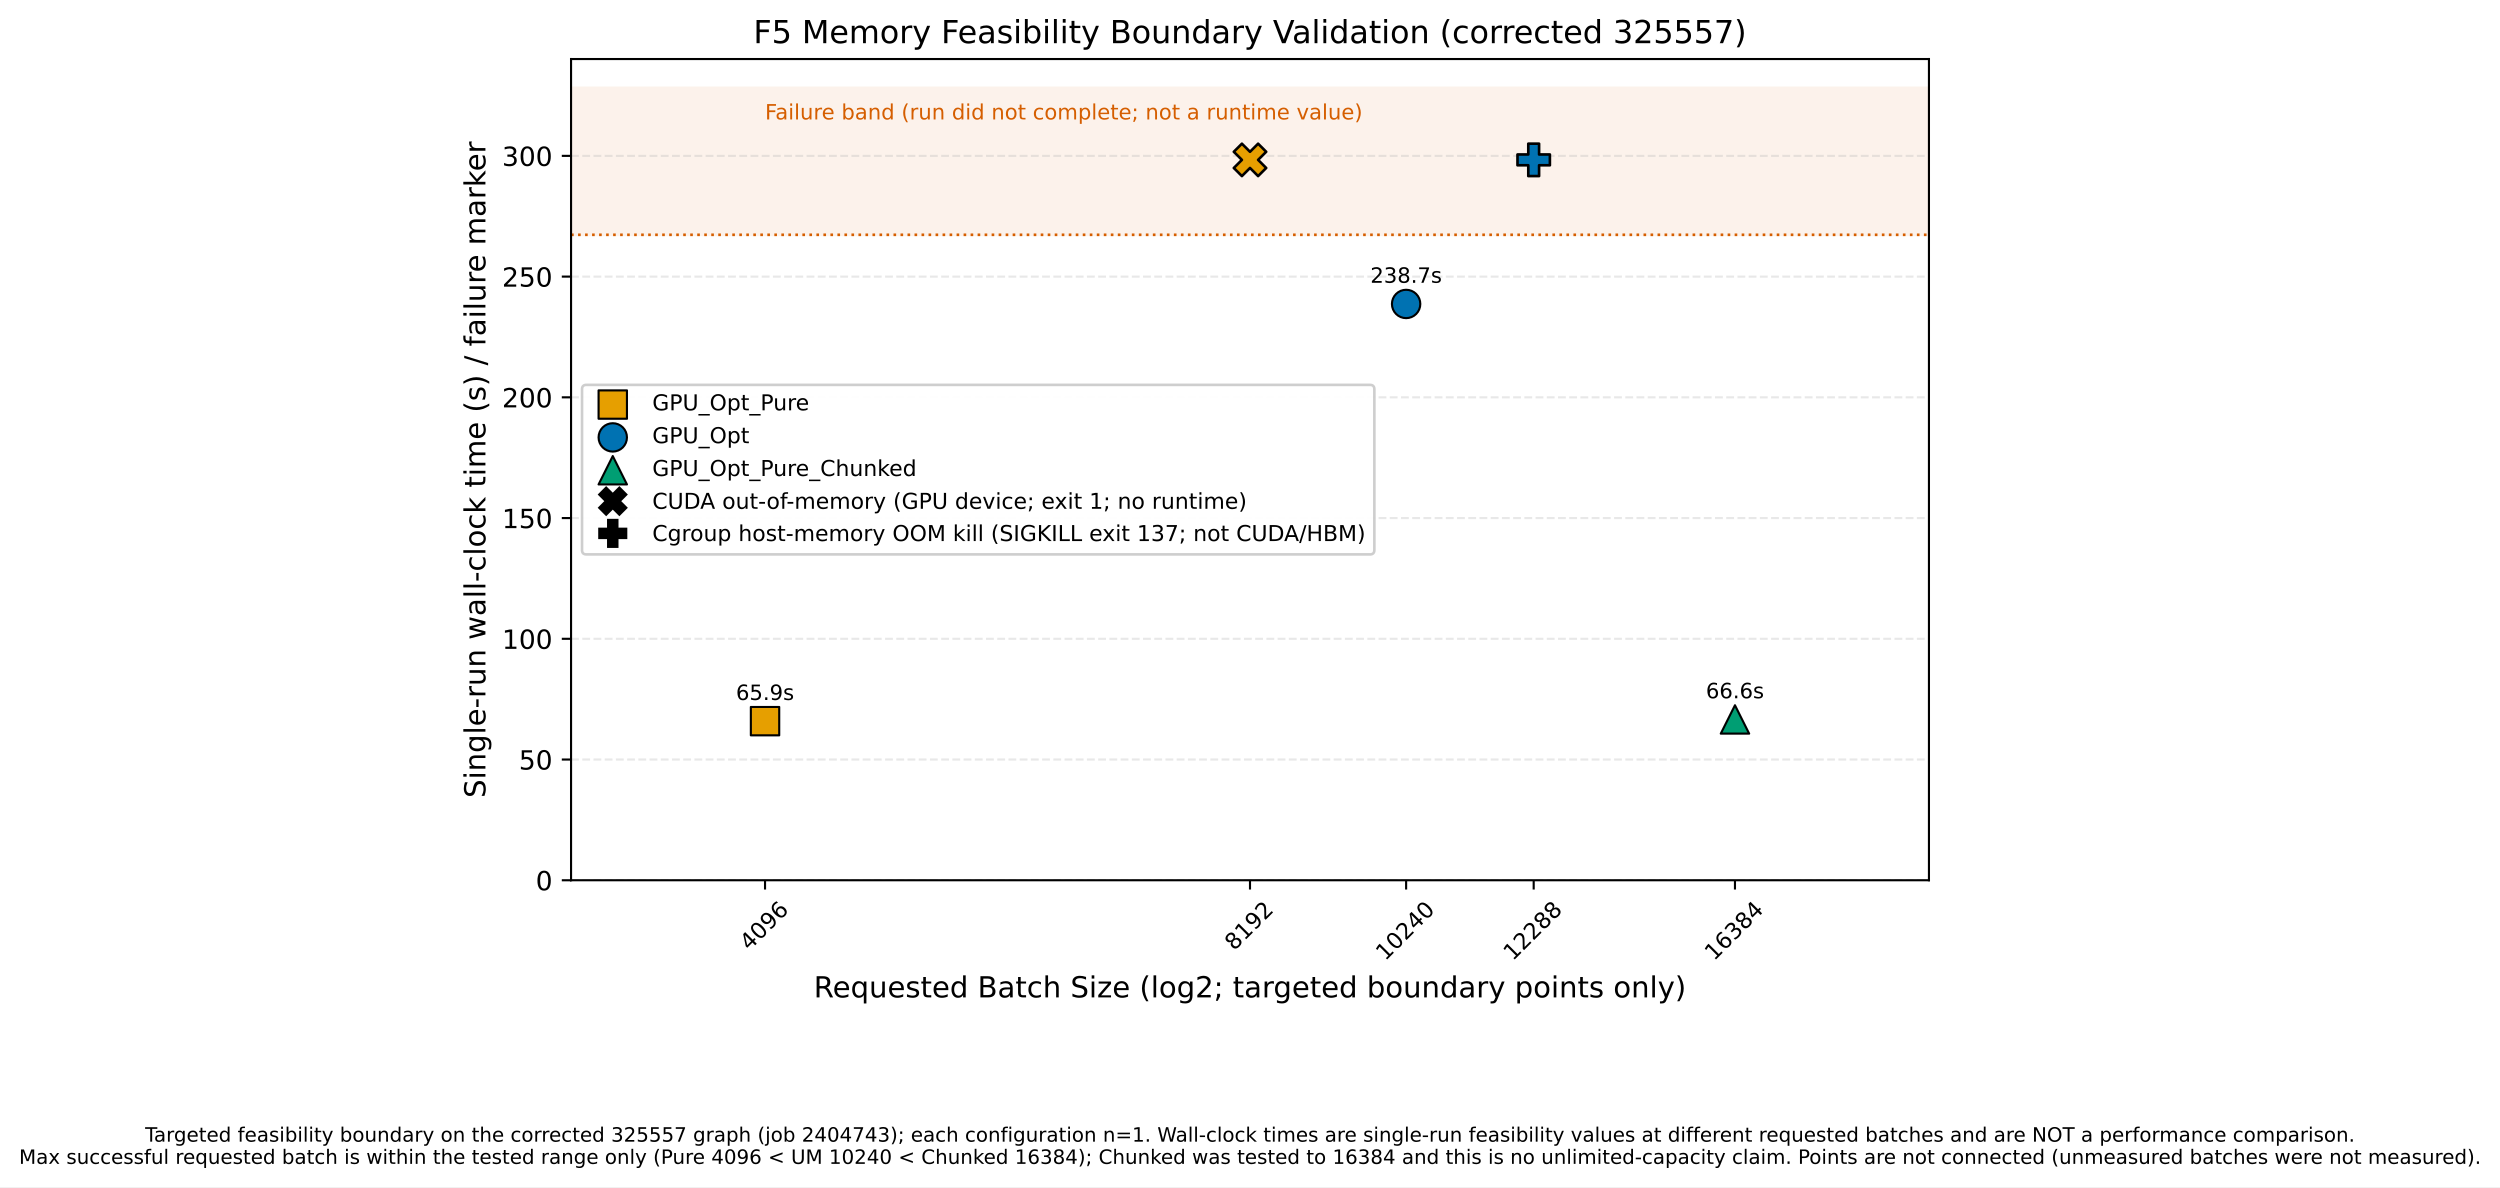
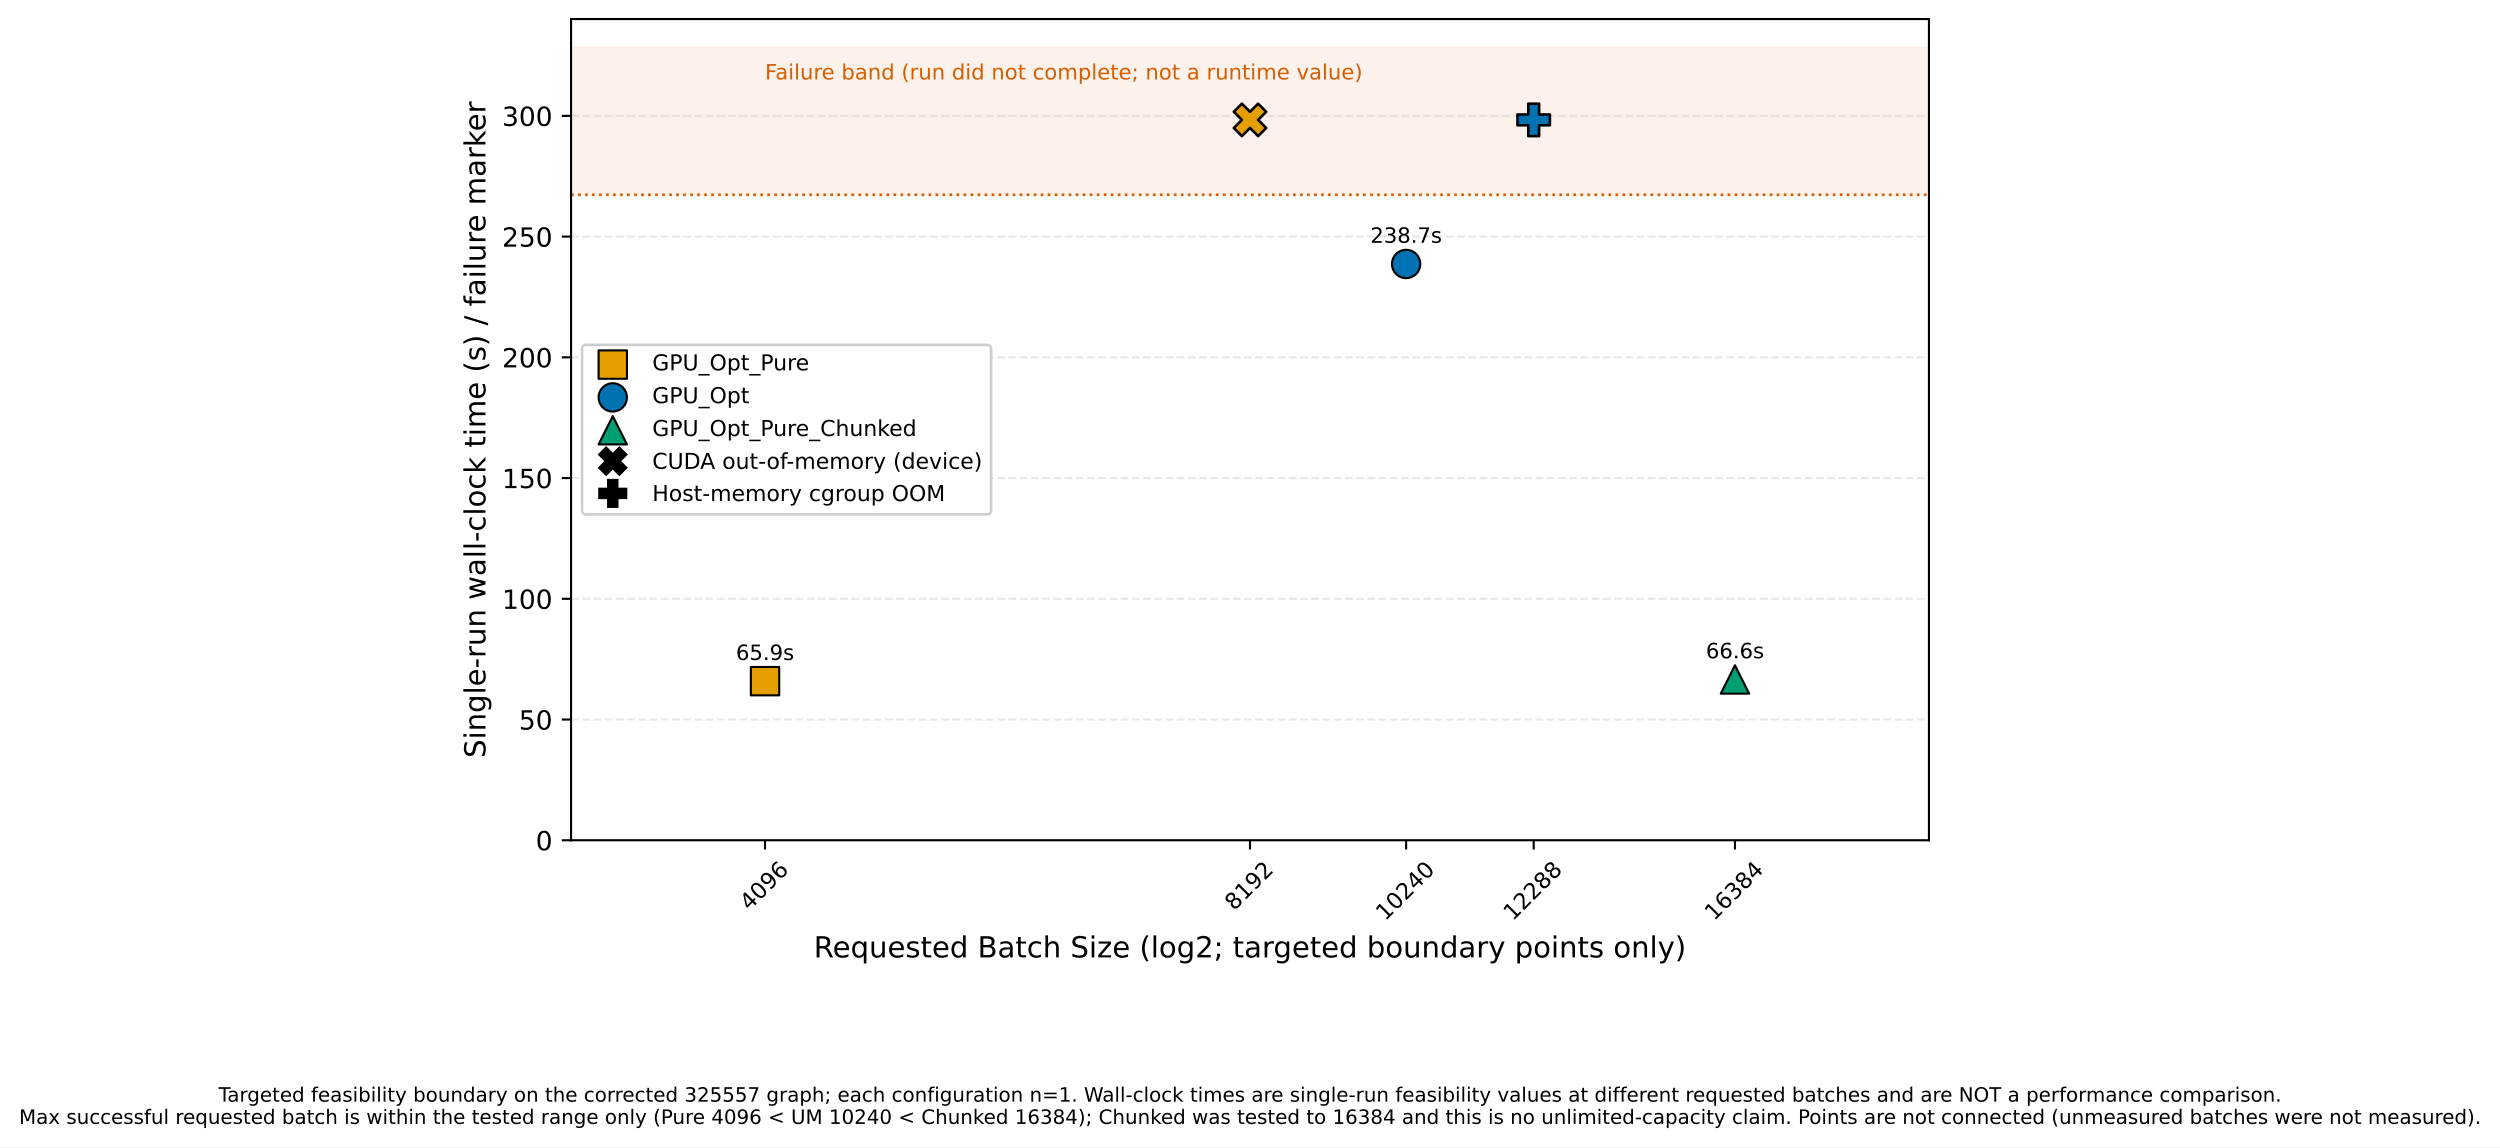
- <svg xmlns="http://www.w3.org/2000/svg" xmlns:xlink="http://www.w3.org/1999/xlink" width="945.138pt" height="448.778pt" viewBox="0 0 945.138 448.778" version="1.1">
+ <svg xmlns="http://www.w3.org/2000/svg" xmlns:xlink="http://www.w3.org/1999/xlink" width="945.138pt" height="433.66pt" viewBox="0 0 945.138 433.66" version="1.1">
  <defs>
    <style type="text/css">*{stroke-linejoin: round; stroke-linecap: butt}</style>
  </defs>
  <g id="figure_1">
    <g id="patch_1">
-       <path d="M 0 448.778 L 945.138 448.778 L 945.138 0 L 0 0 z " style="fill: #ffffff" />
+       <path d="M 0 433.66 L 945.138 433.66 L 945.138 0 L 0 0 z " style="fill: #ffffff" />
    </g>
    <g id="axes_1">
      <g id="patch_2">
-         <path d="M 215.889 332.782 L 729.249 332.782 L 729.249 22.318 L 215.889 22.318 z " style="fill: #ffffff" />
+         <path d="M 215.889 317.664 L 729.249 317.664 L 729.249 7.2 L 215.889 7.2 z " style="fill: #ffffff" />
      </g>
      <g id="patch_3">
-         <path d="M 215.889 88.768 L 729.249 88.768 L 729.249 33.212 L 215.889 33.212 z " clip-path="url(#p4274227999)" style="fill: #d55e00; opacity: 0.08; stroke: #d55e00; stroke-linejoin: miter" />
+         <path d="M 215.889 73.65 L 729.249 73.65 L 729.249 18.093 L 215.889 18.093 z " clip-path="url(#p266b582d2e)" style="fill: #d55e00; opacity: 0.08; stroke: #d55e00; stroke-linejoin: miter" />
      </g>
      <g id="matplotlib.axis_1">
        <g id="xtick_1">
          <g id="line2d_1">
            <defs>
              <path id="m054bc83a89" d="M 0 0 L 0 3.5 " style="stroke: #000000; stroke-width: 0.8" />
            </defs>
            <g>
-               <use xlink:href="#m054bc83a89" x="289.226" y="332.782" style="stroke: #000000; stroke-width: 0.8" />
+               <use xlink:href="#m054bc83a89" x="289.226" y="317.664" style="stroke: #000000; stroke-width: 0.8" />
            </g>
          </g>
          <g id="text_1">
-             <text style="font: 8.5px 'DejaVu Sans'" transform="translate(283.2365 359.6456) rotate(-45)">4096</text>
+             <text style="font: 8.5px 'DejaVu Sans'" transform="translate(283.2365 344.5275) rotate(-45)">4096</text>
          </g>
        </g>
        <g id="xtick_2">
          <g id="line2d_2">
            <g>
-               <use xlink:href="#m054bc83a89" x="472.569" y="332.782" style="stroke: #000000; stroke-width: 0.8" />
+               <use xlink:href="#m054bc83a89" x="472.569" y="317.664" style="stroke: #000000; stroke-width: 0.8" />
            </g>
          </g>
          <g id="text_2">
-             <text style="font: 8.5px 'DejaVu Sans'" transform="translate(466.5794 359.6456) rotate(-45)">8192</text>
+             <text style="font: 8.5px 'DejaVu Sans'" transform="translate(466.5794 344.5275) rotate(-45)">8192</text>
          </g>
        </g>
        <g id="xtick_3">
          <g id="line2d_3">
            <g>
-               <use xlink:href="#m054bc83a89" x="531.592" y="332.782" style="stroke: #000000; stroke-width: 0.8" />
+               <use xlink:href="#m054bc83a89" x="531.592" y="317.664" style="stroke: #000000; stroke-width: 0.8" />
            </g>
          </g>
          <g id="text_3">
-             <text style="font: 8.5px 'DejaVu Sans'" transform="translate(523.6906 363.4697) rotate(-45)">10240</text>
+             <text style="font: 8.5px 'DejaVu Sans'" transform="translate(523.6906 348.3516) rotate(-45)">10240</text>
          </g>
        </g>
        <g id="xtick_4">
          <g id="line2d_4">
            <g>
-               <use xlink:href="#m054bc83a89" x="579.818" y="332.782" style="stroke: #000000; stroke-width: 0.8" />
+               <use xlink:href="#m054bc83a89" x="579.818" y="317.664" style="stroke: #000000; stroke-width: 0.8" />
            </g>
          </g>
          <g id="text_4">
-             <text style="font: 8.5px 'DejaVu Sans'" transform="translate(571.916 363.4697) rotate(-45)">12288</text>
+             <text style="font: 8.5px 'DejaVu Sans'" transform="translate(571.916 348.3516) rotate(-45)">12288</text>
          </g>
        </g>
        <g id="xtick_5">
          <g id="line2d_5">
            <g>
-               <use xlink:href="#m054bc83a89" x="655.912" y="332.782" style="stroke: #000000; stroke-width: 0.8" />
+               <use xlink:href="#m054bc83a89" x="655.912" y="317.664" style="stroke: #000000; stroke-width: 0.8" />
            </g>
          </g>
          <g id="text_5">
-             <text style="font: 8.5px 'DejaVu Sans'" transform="translate(648.0102 363.4697) rotate(-45)">16384</text>
+             <text style="font: 8.5px 'DejaVu Sans'" transform="translate(648.0102 348.3516) rotate(-45)">16384</text>
          </g>
        </g>
        <g id="text_6">
-           <text style="font: 11px 'DejaVu Sans'; text-anchor: middle" x="472.569" y="377.078" transform="rotate(-0 472.5691 377.078)">Requested Batch Size (log2; targeted boundary points only)</text>
+           <text style="font: 11px 'DejaVu Sans'; text-anchor: middle" x="472.569" y="361.96" transform="rotate(-0 472.5691 361.9598)">Requested Batch Size (log2; targeted boundary points only)</text>
        </g>
      </g>
      <g id="matplotlib.axis_2">
        <g id="ytick_1">
          <g id="line2d_6">
-             <path d="M 215.889 332.782 L 729.249 332.782 " clip-path="url(#p4274227999)" style="fill: none; stroke-dasharray: 2.96,1.28; stroke-dashoffset: 0; stroke: #b0b0b0; stroke-opacity: 0.3; stroke-width: 0.8" />
+             <path d="M 215.889 317.664 L 729.249 317.664 " clip-path="url(#p266b582d2e)" style="fill: none; stroke-dasharray: 2.96,1.28; stroke-dashoffset: 0; stroke: #b0b0b0; stroke-opacity: 0.3; stroke-width: 0.8" />
          </g>
          <g id="line2d_7">
            <defs>
              <path id="m32d7e2e571" d="M 0 0 L -3.5 0 " style="stroke: #000000; stroke-width: 0.8" />
            </defs>
            <g>
-               <use xlink:href="#m32d7e2e571" x="215.889" y="332.782" style="stroke: #000000; stroke-width: 0.8" />
+               <use xlink:href="#m32d7e2e571" x="215.889" y="317.664" style="stroke: #000000; stroke-width: 0.8" />
            </g>
          </g>
          <g id="text_7">
-             <text style="font: 10px 'DejaVu Sans'; text-anchor: end" x="208.889" y="336.581" transform="rotate(-0 208.8891 336.5813)">0</text>
+             <text style="font: 10px 'DejaVu Sans'; text-anchor: end" x="208.889" y="321.463" transform="rotate(-0 208.8891 321.4632)">0</text>
          </g>
        </g>
        <g id="ytick_2">
          <g id="line2d_8">
-             <path d="M 215.889 287.14 L 729.249 287.14 " clip-path="url(#p4274227999)" style="fill: none; stroke-dasharray: 2.96,1.28; stroke-dashoffset: 0; stroke: #b0b0b0; stroke-opacity: 0.3; stroke-width: 0.8" />
+             <path d="M 215.889 272.022 L 729.249 272.022 " clip-path="url(#p266b582d2e)" style="fill: none; stroke-dasharray: 2.96,1.28; stroke-dashoffset: 0; stroke: #b0b0b0; stroke-opacity: 0.3; stroke-width: 0.8" />
          </g>
          <g id="line2d_9">
            <g>
-               <use xlink:href="#m32d7e2e571" x="215.889" y="287.14" style="stroke: #000000; stroke-width: 0.8" />
+               <use xlink:href="#m32d7e2e571" x="215.889" y="272.022" style="stroke: #000000; stroke-width: 0.8" />
            </g>
          </g>
          <g id="text_8">
-             <text style="font: 10px 'DejaVu Sans'; text-anchor: end" x="208.889" y="290.939" transform="rotate(-0 208.8891 290.9394)">50</text>
+             <text style="font: 10px 'DejaVu Sans'; text-anchor: end" x="208.889" y="275.821" transform="rotate(-0 208.8891 275.8213)">50</text>
          </g>
        </g>
        <g id="ytick_3">
          <g id="line2d_10">
-             <path d="M 215.889 241.498 L 729.249 241.498 " clip-path="url(#p4274227999)" style="fill: none; stroke-dasharray: 2.96,1.28; stroke-dashoffset: 0; stroke: #b0b0b0; stroke-opacity: 0.3; stroke-width: 0.8" />
+             <path d="M 215.889 226.38 L 729.249 226.38 " clip-path="url(#p266b582d2e)" style="fill: none; stroke-dasharray: 2.96,1.28; stroke-dashoffset: 0; stroke: #b0b0b0; stroke-opacity: 0.3; stroke-width: 0.8" />
          </g>
          <g id="line2d_11">
            <g>
-               <use xlink:href="#m32d7e2e571" x="215.889" y="241.498" style="stroke: #000000; stroke-width: 0.8" />
+               <use xlink:href="#m32d7e2e571" x="215.889" y="226.38" style="stroke: #000000; stroke-width: 0.8" />
            </g>
          </g>
          <g id="text_9">
-             <text style="font: 10px 'DejaVu Sans'; text-anchor: end" x="208.889" y="245.298" transform="rotate(-0 208.8891 245.2975)">100</text>
+             <text style="font: 10px 'DejaVu Sans'; text-anchor: end" x="208.889" y="230.179" transform="rotate(-0 208.8891 230.1794)">100</text>
          </g>
        </g>
        <g id="ytick_4">
          <g id="line2d_12">
-             <path d="M 215.889 195.856 L 729.249 195.856 " clip-path="url(#p4274227999)" style="fill: none; stroke-dasharray: 2.96,1.28; stroke-dashoffset: 0; stroke: #b0b0b0; stroke-opacity: 0.3; stroke-width: 0.8" />
+             <path d="M 215.889 180.738 L 729.249 180.738 " clip-path="url(#p266b582d2e)" style="fill: none; stroke-dasharray: 2.96,1.28; stroke-dashoffset: 0; stroke: #b0b0b0; stroke-opacity: 0.3; stroke-width: 0.8" />
          </g>
          <g id="line2d_13">
            <g>
-               <use xlink:href="#m32d7e2e571" x="215.889" y="195.856" style="stroke: #000000; stroke-width: 0.8" />
+               <use xlink:href="#m32d7e2e571" x="215.889" y="180.738" style="stroke: #000000; stroke-width: 0.8" />
            </g>
          </g>
          <g id="text_10">
-             <text style="font: 10px 'DejaVu Sans'; text-anchor: end" x="208.889" y="199.656" transform="rotate(-0 208.8891 199.6556)">150</text>
+             <text style="font: 10px 'DejaVu Sans'; text-anchor: end" x="208.889" y="184.537" transform="rotate(-0 208.8891 184.5375)">150</text>
          </g>
        </g>
        <g id="ytick_5">
          <g id="line2d_14">
-             <path d="M 215.889 150.214 L 729.249 150.214 " clip-path="url(#p4274227999)" style="fill: none; stroke-dasharray: 2.96,1.28; stroke-dashoffset: 0; stroke: #b0b0b0; stroke-opacity: 0.3; stroke-width: 0.8" />
+             <path d="M 215.889 135.096 L 729.249 135.096 " clip-path="url(#p266b582d2e)" style="fill: none; stroke-dasharray: 2.96,1.28; stroke-dashoffset: 0; stroke: #b0b0b0; stroke-opacity: 0.3; stroke-width: 0.8" />
          </g>
          <g id="line2d_15">
            <g>
-               <use xlink:href="#m32d7e2e571" x="215.889" y="150.214" style="stroke: #000000; stroke-width: 0.8" />
+               <use xlink:href="#m32d7e2e571" x="215.889" y="135.096" style="stroke: #000000; stroke-width: 0.8" />
            </g>
          </g>
          <g id="text_11">
-             <text style="font: 10px 'DejaVu Sans'; text-anchor: end" x="208.889" y="154.014" transform="rotate(-0 208.8891 154.0137)">200</text>
+             <text style="font: 10px 'DejaVu Sans'; text-anchor: end" x="208.889" y="138.896" transform="rotate(-0 208.8891 138.8955)">200</text>
          </g>
        </g>
        <g id="ytick_6">
          <g id="line2d_16">
-             <path d="M 215.889 104.573 L 729.249 104.573 " clip-path="url(#p4274227999)" style="fill: none; stroke-dasharray: 2.96,1.28; stroke-dashoffset: 0; stroke: #b0b0b0; stroke-opacity: 0.3; stroke-width: 0.8" />
+             <path d="M 215.889 89.454 L 729.249 89.454 " clip-path="url(#p266b582d2e)" style="fill: none; stroke-dasharray: 2.96,1.28; stroke-dashoffset: 0; stroke: #b0b0b0; stroke-opacity: 0.3; stroke-width: 0.8" />
          </g>
          <g id="line2d_17">
            <g>
-               <use xlink:href="#m32d7e2e571" x="215.889" y="104.573" style="stroke: #000000; stroke-width: 0.8" />
+               <use xlink:href="#m32d7e2e571" x="215.889" y="89.454" style="stroke: #000000; stroke-width: 0.8" />
            </g>
          </g>
          <g id="text_12">
-             <text style="font: 10px 'DejaVu Sans'; text-anchor: end" x="208.889" y="108.372" transform="rotate(-0 208.8891 108.3718)">250</text>
+             <text style="font: 10px 'DejaVu Sans'; text-anchor: end" x="208.889" y="93.254" transform="rotate(-0 208.8891 93.25363)">250</text>
          </g>
        </g>
        <g id="ytick_7">
          <g id="line2d_18">
-             <path d="M 215.889 58.931 L 729.249 58.931 " clip-path="url(#p4274227999)" style="fill: none; stroke-dasharray: 2.96,1.28; stroke-dashoffset: 0; stroke: #b0b0b0; stroke-opacity: 0.3; stroke-width: 0.8" />
+             <path d="M 215.889 43.812 L 729.249 43.812 " clip-path="url(#p266b582d2e)" style="fill: none; stroke-dasharray: 2.96,1.28; stroke-dashoffset: 0; stroke: #b0b0b0; stroke-opacity: 0.3; stroke-width: 0.8" />
          </g>
          <g id="line2d_19">
            <g>
-               <use xlink:href="#m32d7e2e571" x="215.889" y="58.931" style="stroke: #000000; stroke-width: 0.8" />
+               <use xlink:href="#m32d7e2e571" x="215.889" y="43.812" style="stroke: #000000; stroke-width: 0.8" />
            </g>
          </g>
          <g id="text_13">
-             <text style="font: 10px 'DejaVu Sans'; text-anchor: end" x="208.889" y="62.73" transform="rotate(-0 208.8891 62.72984)">300</text>
+             <text style="font: 10px 'DejaVu Sans'; text-anchor: end" x="208.889" y="47.612" transform="rotate(-0 208.8891 47.61171)">300</text>
          </g>
        </g>
        <g id="text_14">
-           <text style="font: 11px 'DejaVu Sans'; text-anchor: middle" x="183.514" y="177.55" transform="rotate(-90 183.514 177.5501)">Single-run wall-clock time (s)  /  failure marker</text>
+           <text style="font: 11px 'DejaVu Sans'; text-anchor: middle" x="183.514" y="162.432" transform="rotate(-90 183.514 162.432)">Single-run wall-clock time (s)  /  failure marker</text>
        </g>
      </g>
      <g id="line2d_20">
-         <path d="M 215.889 88.768 L 729.249 88.768 " clip-path="url(#p4274227999)" style="fill: none; stroke-dasharray: 1,1.65; stroke-dashoffset: 0; stroke: #d55e00" />
+         <path d="M 215.889 73.65 L 729.249 73.65 " clip-path="url(#p266b582d2e)" style="fill: none; stroke-dasharray: 1,1.65; stroke-dashoffset: 0; stroke: #d55e00" />
      </g>
      <g id="patch_4">
-         <path d="M 215.889 332.782 L 215.889 22.318 " style="fill: none; stroke: #000000; stroke-width: 0.8; stroke-linejoin: miter; stroke-linecap: square" />
+         <path d="M 215.889 317.664 L 215.889 7.2 " style="fill: none; stroke: #000000; stroke-width: 0.8; stroke-linejoin: miter; stroke-linecap: square" />
      </g>
      <g id="patch_5">
-         <path d="M 729.249 332.782 L 729.249 22.318 " style="fill: none; stroke: #000000; stroke-width: 0.8; stroke-linejoin: miter; stroke-linecap: square" />
+         <path d="M 729.249 317.664 L 729.249 7.2 " style="fill: none; stroke: #000000; stroke-width: 0.8; stroke-linejoin: miter; stroke-linecap: square" />
      </g>
      <g id="patch_6">
-         <path d="M 215.889 332.782 L 729.249 332.782 " style="fill: none; stroke: #000000; stroke-width: 0.8; stroke-linejoin: miter; stroke-linecap: square" />
+         <path d="M 215.889 317.664 L 729.249 317.664 " style="fill: none; stroke: #000000; stroke-width: 0.8; stroke-linejoin: miter; stroke-linecap: square" />
      </g>
      <g id="patch_7">
-         <path d="M 215.889 22.318 L 729.249 22.318 " style="fill: none; stroke: #000000; stroke-width: 0.8; stroke-linejoin: miter; stroke-linecap: square" />
+         <path d="M 215.889 7.2 L 729.249 7.2 " style="fill: none; stroke: #000000; stroke-width: 0.8; stroke-linejoin: miter; stroke-linecap: square" />
      </g>
      <g id="text_15">
-         <text style="fill: #d55e00; font: 8px 'DejaVu Sans'; text-anchor: start" x="289.226" y="45.165" transform="rotate(-0 289.2263 45.16469)">Failure band (run did not complete; not a runtime value)</text>
+         <text style="fill: #d55e00; font: 8px 'DejaVu Sans'; text-anchor: start" x="289.226" y="30.047" transform="rotate(-0 289.2263 30.04657)">Failure band (run did not complete; not a runtime value)</text>
      </g>
      <g id="PathCollection_1">
        <defs>
          <path id="m9411b83e2b" d="M -5.362 5.362 L 5.362 5.362 L 5.362 -5.362 L -5.362 -5.362 z " style="stroke: #000000; stroke-width: 0.8" />
        </defs>
-         <g clip-path="url(#p4274227999)">
-           <use xlink:href="#m9411b83e2b" x="289.226" y="272.636" style="fill: #e69f00; stroke: #000000; stroke-width: 0.8" />
+         <g clip-path="url(#p266b582d2e)">
+           <use xlink:href="#m9411b83e2b" x="289.226" y="257.518" style="fill: #e69f00; stroke: #000000; stroke-width: 0.8" />
        </g>
      </g>
      <g id="text_16">
-         <text style="font: 8px 'DejaVu Sans'; text-anchor: middle" x="289.226" y="264.636" transform="rotate(-0 289.2263 264.6357)">65.9s</text>
+         <text style="font: 8px 'DejaVu Sans'; text-anchor: middle" x="289.226" y="249.518" transform="rotate(-0 289.2263 249.5176)">65.9s</text>
      </g>
      <g id="PathCollection_2">
        <defs>
          <path id="me9ffbc4547" d="M 0 5.362 C 1.422 5.362 2.786 4.797 3.791 3.791 C 4.797 2.786 5.362 1.422 5.362 0 C 5.362 -1.422 4.797 -2.786 3.791 -3.791 C 2.786 -4.797 1.422 -5.362 0 -5.362 C -1.422 -5.362 -2.786 -4.797 -3.791 -3.791 C -4.797 -2.786 -5.362 -1.422 -5.362 0 C -5.362 1.422 -4.797 2.786 -3.791 3.791 C -2.786 4.797 -1.422 5.362 0 5.362 z " style="stroke: #000000; stroke-width: 0.8" />
        </defs>
-         <g clip-path="url(#p4274227999)">
-           <use xlink:href="#me9ffbc4547" x="531.592" y="114.913" style="fill: #0072b2; stroke: #000000; stroke-width: 0.8" />
+         <g clip-path="url(#p266b582d2e)">
+           <use xlink:href="#me9ffbc4547" x="531.592" y="99.795" style="fill: #0072b2; stroke: #000000; stroke-width: 0.8" />
        </g>
      </g>
      <g id="text_17">
-         <text style="font: 8px 'DejaVu Sans'; text-anchor: middle" x="531.592" y="106.913" transform="rotate(-0 531.5924 106.9127)">238.7s</text>
+         <text style="font: 8px 'DejaVu Sans'; text-anchor: middle" x="531.592" y="91.795" transform="rotate(-0 531.5924 91.79453)">238.7s</text>
      </g>
      <g id="PathCollection_3">
        <defs>
          <path id="m9740e936cf" d="M 0 -5.362 L -5.362 5.362 L 5.362 5.362 z " style="stroke: #000000; stroke-width: 0.8" />
        </defs>
-         <g clip-path="url(#p4274227999)">
-           <use xlink:href="#m9740e936cf" x="655.912" y="271.989" style="fill: #009e73; stroke: #000000; stroke-width: 0.8" />
+         <g clip-path="url(#p266b582d2e)">
+           <use xlink:href="#m9740e936cf" x="655.912" y="256.871" style="fill: #009e73; stroke: #000000; stroke-width: 0.8" />
        </g>
      </g>
      <g id="text_18">
-         <text style="font: 8px 'DejaVu Sans'; text-anchor: middle" x="655.912" y="263.989" transform="rotate(-0 655.912 263.9887)">66.6s</text>
+         <text style="font: 8px 'DejaVu Sans'; text-anchor: middle" x="655.912" y="248.871" transform="rotate(-0 655.912 248.8706)">66.6s</text>
      </g>
      <g id="text_19">
-         <text style="font: 7.5px 'DejaVu Sans'" transform="translate(54.86953 431.6202)">Targeted feasibility boundary on the corrected 325557 graph (job 2404743); each configuration n=1. Wall-clock times are single-run feasibility values at different requested batches and are NOT a performance comparison.</text>
-         <text style="font: 7.5px 'DejaVu Sans'" transform="translate(7.2 440.0185)">Max successful requested batch is within the tested range only (Pure 4096 &lt; UM 10240 &lt; Chunked 16384); Chunked was tested to 16384 and this is no unlimited-capacity claim. Points are not connected (unmeasured batches were not measured).</text>
-       </g>
-       <g id="text_20">
-         <text style="font: 12px 'DejaVu Sans'; text-anchor: middle" x="472.569" y="16.318" transform="rotate(-0 472.5691 16.31812)">F5  Memory Feasibility Boundary Validation (corrected 325557)</text>
+         <text style="font: 7.5px 'DejaVu Sans'" transform="translate(82.59785 416.502)">Targeted feasibility boundary on the corrected 325557 graph; each configuration n=1. Wall-clock times are single-run feasibility values at different requested batches and are NOT a performance comparison.</text>
+         <text style="font: 7.5px 'DejaVu Sans'" transform="translate(7.2 424.9004)">Max successful requested batch is within the tested range only (Pure 4096 &lt; UM 10240 &lt; Chunked 16384); Chunked was tested to 16384 and this is no unlimited-capacity claim. Points are not connected (unmeasured batches were not measured).</text>
      </g>
      <g id="PathCollection_4">
        <defs>
          <path id="m68be0eab5c" d="M -3.062 6.124 L 0 3.062 L 3.062 6.124 L 6.124 3.062 L 3.062 0 L 6.124 -3.062 L 3.062 -6.124 L 0 -3.062 L -3.062 -6.124 L -6.124 -3.062 L -3.062 0 L -6.124 3.062 z " style="stroke: #000000" />
        </defs>
-         <g clip-path="url(#p4274227999)">
-           <use xlink:href="#m68be0eab5c" x="472.569" y="60.445" style="fill: #e69f00; stroke: #000000" />
+         <g clip-path="url(#p266b582d2e)">
+           <use xlink:href="#m68be0eab5c" x="472.569" y="45.327" style="fill: #e69f00; stroke: #000000" />
        </g>
      </g>
      <g id="PathCollection_5">
        <defs>
          <path id="me398085a1e" d="M -2.041 6.124 L 2.041 6.124 L 2.041 2.041 L 6.124 2.041 L 6.124 -2.041 L 2.041 -2.041 L 2.041 -6.124 L -2.041 -6.124 L -2.041 -2.041 L -6.124 -2.041 L -6.124 2.041 L -2.041 2.041 z " style="stroke: #000000" />
        </defs>
-         <g clip-path="url(#p4274227999)">
-           <use xlink:href="#me398085a1e" x="579.818" y="60.445" style="fill: #0072b2; stroke: #000000" />
+         <g clip-path="url(#p266b582d2e)">
+           <use xlink:href="#me398085a1e" x="579.818" y="45.327" style="fill: #0072b2; stroke: #000000" />
        </g>
      </g>
      <g id="legend_1">
        <g id="patch_8">
-           <path d="M 221.699 209.599 L 517.922 209.599 Q 519.582 209.599 519.582 207.939 L 519.582 147.162 Q 519.582 145.502 517.922 145.502 L 221.699 145.502 Q 220.039 145.502 220.039 147.162 L 220.039 207.939 Q 220.039 209.599 221.699 209.599 z " style="fill: #ffffff; opacity: 0.95; stroke: #cccccc; stroke-linejoin: miter" />
+           <path d="M 221.699 194.48 L 373.031 194.48 Q 374.691 194.48 374.691 192.82 L 374.691 132.044 Q 374.691 130.384 373.031 130.384 L 221.699 130.384 Q 220.039 130.384 220.039 132.044 L 220.039 192.82 Q 220.039 194.48 221.699 194.48 z " style="fill: #ffffff; opacity: 0.95; stroke: #cccccc; stroke-linejoin: miter" />
        </g>
        <g id="PathCollection_6">
          <g>
-             <use xlink:href="#m9411b83e2b" x="231.659" y="152.95" style="fill: #e69f00; stroke: #000000; stroke-width: 0.8" />
+             <use xlink:href="#m9411b83e2b" x="231.659" y="137.832" style="fill: #e69f00; stroke: #000000; stroke-width: 0.8" />
+           </g>
+         </g>
+         <g id="text_20">
+           <text style="font: 8.3px 'DejaVu Sans'; text-anchor: start" x="246.599" y="140.01" transform="rotate(-0 246.5991 140.0103)">GPU_Opt_Pure</text>
+         </g>
+         <g id="PathCollection_7">
+           <g>
+             <use xlink:href="#me9ffbc4547" x="231.659" y="150.245" style="fill: #0072b2; stroke: #000000; stroke-width: 0.8" />
          </g>
        </g>
        <g id="text_21">
-           <text style="font: 8.3px 'DejaVu Sans'; text-anchor: start" x="246.599" y="155.128" transform="rotate(-0 246.5991 155.1285)">GPU_Opt_Pure</text>
-         </g>
-         <g id="PathCollection_7">
-           <g>
-             <use xlink:href="#me9ffbc4547" x="231.659" y="165.363" style="fill: #0072b2; stroke: #000000; stroke-width: 0.8" />
+           <text style="font: 8.3px 'DejaVu Sans'; text-anchor: start" x="246.599" y="152.424" transform="rotate(-0 246.5991 152.424)">GPU_Opt</text>
+         </g>
+         <g id="PathCollection_8">
+           <g>
+             <use xlink:href="#m9740e936cf" x="231.659" y="162.659" style="fill: #009e73; stroke: #000000; stroke-width: 0.8" />
          </g>
        </g>
        <g id="text_22">
-           <text style="font: 8.3px 'DejaVu Sans'; text-anchor: start" x="246.599" y="167.542" transform="rotate(-0 246.5991 167.5421)">GPU_Opt</text>
-         </g>
-         <g id="PathCollection_8">
-           <g>
-             <use xlink:href="#m9740e936cf" x="231.659" y="177.777" style="fill: #009e73; stroke: #000000; stroke-width: 0.8" />
-           </g>
-         </g>
-         <g id="text_23">
-           <text style="font: 8.3px 'DejaVu Sans'; text-anchor: start" x="246.599" y="179.956" transform="rotate(-0 246.5991 179.9558)">GPU_Opt_Pure_Chunked</text>
+           <text style="font: 8.3px 'DejaVu Sans'; text-anchor: start" x="246.599" y="164.838" transform="rotate(-0 246.5991 164.8377)">GPU_Opt_Pure_Chunked</text>
        </g>
        <g id="line2d_21">
          <defs>
            <path id="mcfad8ea7c8" d="M -2.5 5 L 0 2.5 L 2.5 5 L 5 2.5 L 2.5 0 L 5 -2.5 L 2.5 -5 L 0 -2.5 L -2.5 -5 L -5 -2.5 L -2.5 0 L -5 2.5 z " style="stroke: #000000; stroke-linejoin: miter" />
          </defs>
          <g>
-             <use xlink:href="#mcfad8ea7c8" x="231.659" y="189.465" style="stroke: #000000; stroke-linejoin: miter" />
-           </g>
-         </g>
-         <g id="text_24">
-           <text style="font: 8.3px 'DejaVu Sans'; text-anchor: start" x="246.599" y="192.37" transform="rotate(-0 246.5991 192.3695)">CUDA out-of-memory (GPU device; exit 1; no runtime)</text>
+             <use xlink:href="#mcfad8ea7c8" x="231.659" y="174.346" style="stroke: #000000; stroke-linejoin: miter" />
+           </g>
+         </g>
+         <g id="text_23">
+           <text style="font: 8.3px 'DejaVu Sans'; text-anchor: start" x="246.599" y="177.251" transform="rotate(-0 246.5991 177.2514)">CUDA out-of-memory (device)</text>
        </g>
        <g id="line2d_22">
          <defs>
            <path id="m3ce78d8b88" d="M -1.667 5 L 1.667 5 L 1.667 1.667 L 5 1.667 L 5 -1.667 L 1.667 -1.667 L 1.667 -5 L -1.667 -5 L -1.667 -1.667 L -5 -1.667 L -5 1.667 L -1.667 1.667 z " style="stroke: #000000; stroke-linejoin: miter" />
          </defs>
          <g>
-             <use xlink:href="#m3ce78d8b88" x="231.659" y="201.647" style="stroke: #000000; stroke-linejoin: miter" />
-           </g>
-         </g>
-         <g id="text_25">
-           <text style="font: 8.3px 'DejaVu Sans'; text-anchor: start" x="246.599" y="204.552" transform="rotate(-0 246.5991 204.5524)">Cgroup host-memory OOM kill (SIGKILL exit 137; not CUDA/HBM)</text>
+             <use xlink:href="#m3ce78d8b88" x="231.659" y="186.529" style="stroke: #000000; stroke-linejoin: miter" />
+           </g>
+         </g>
+         <g id="text_24">
+           <text style="font: 8.3px 'DejaVu Sans'; text-anchor: start" x="246.599" y="189.434" transform="rotate(-0 246.5991 189.4342)">Host-memory cgroup OOM</text>
        </g>
      </g>
    </g>
  </g>
  <defs>
-     <clipPath id="p4274227999">
-       <rect x="215.889" y="22.318" width="513.36" height="310.464" />
+     <clipPath id="p266b582d2e">
+       <rect x="215.889" y="7.2" width="513.36" height="310.464" />
    </clipPath>
  </defs>
</svg>
